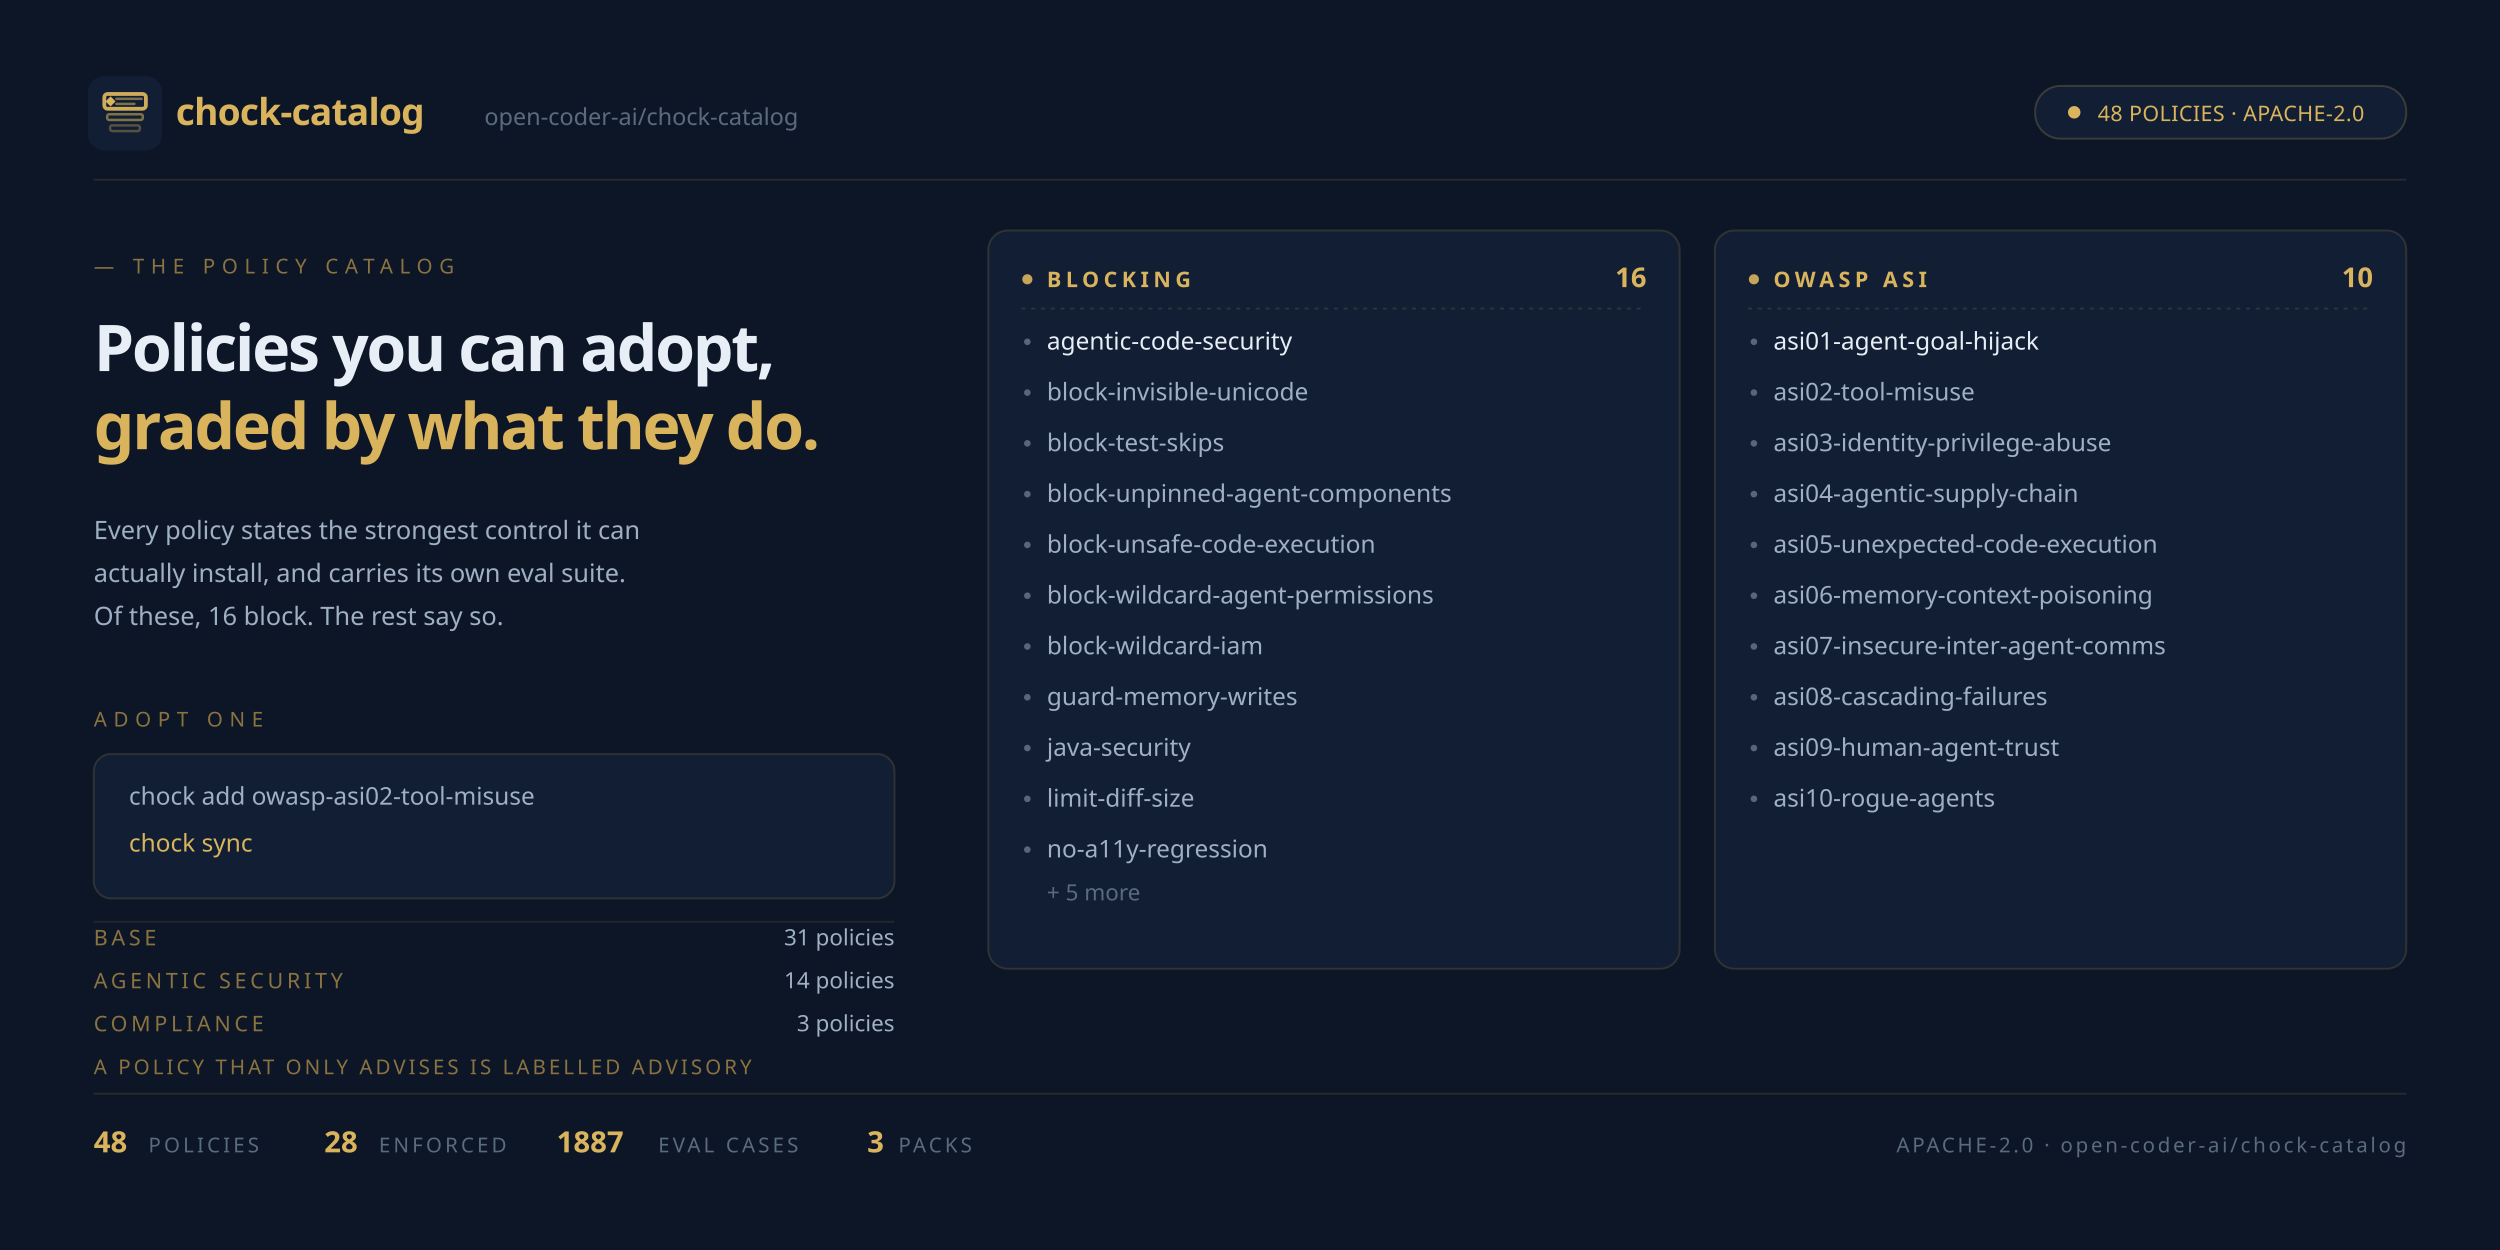
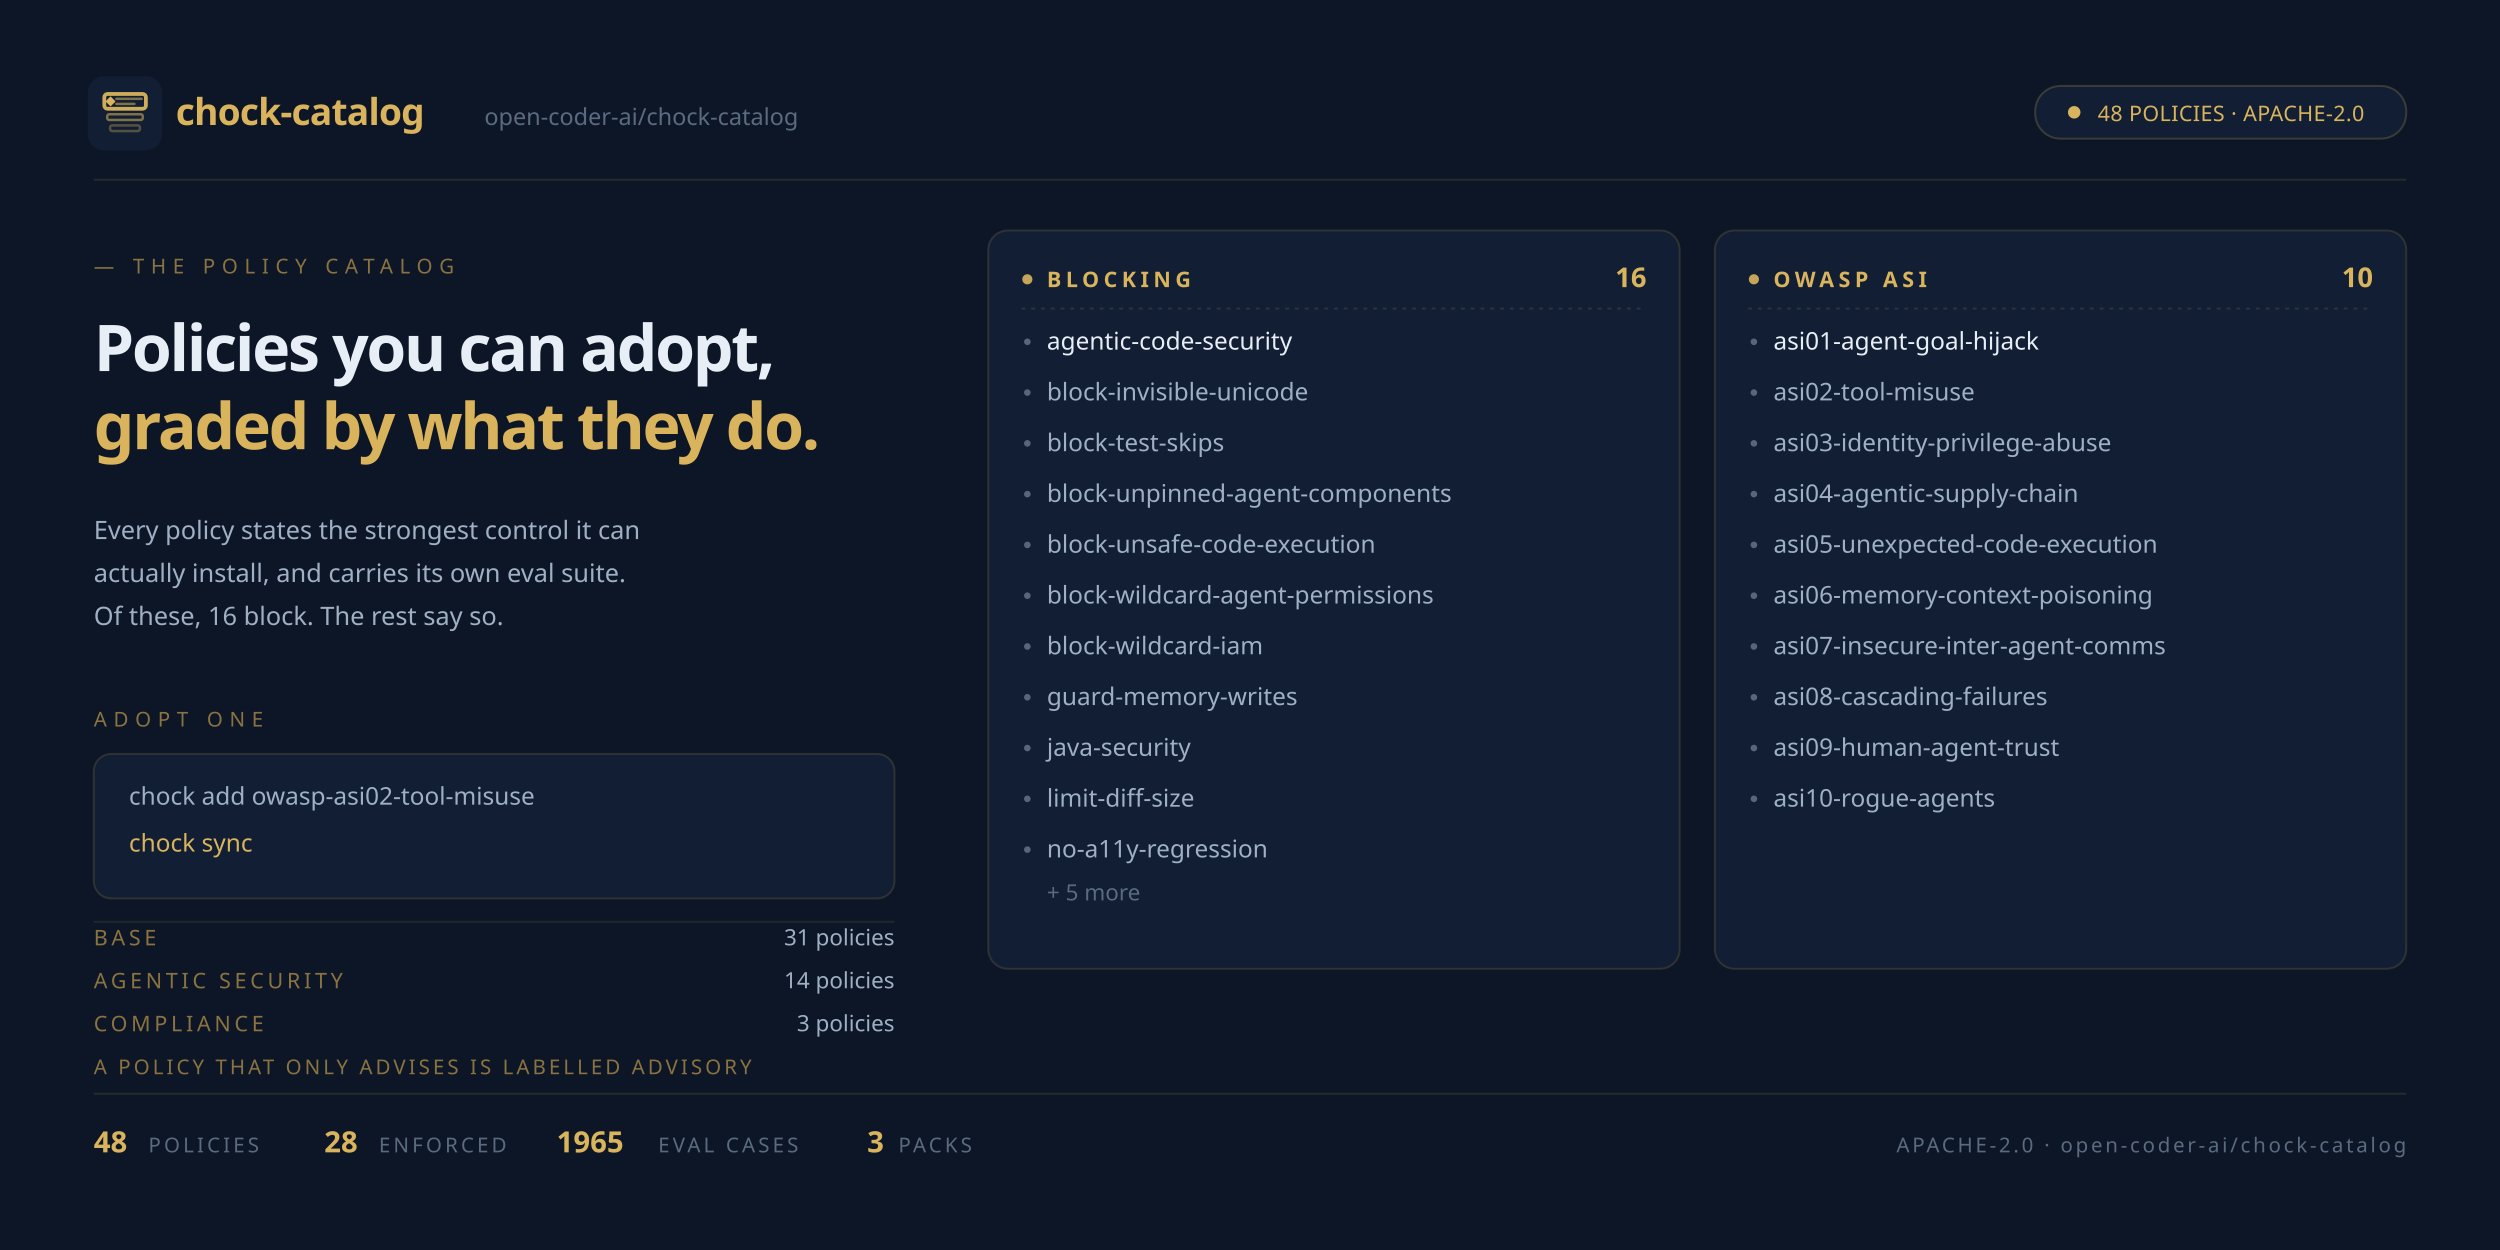
- <svg xmlns="http://www.w3.org/2000/svg" width="1280" height="640" viewBox="0 0 1280 640" role="img" aria-label="chock-catalog — the policy catalog for chock: policies you can adopt, graded by what they actually enforce. 48 policies across 3 packs (agentic-security 14, base 31, compliance 3); 28 enforced (19 at commit, 9 at pre-tool-use) and 20 advisory; 1887 eval cases. The 16 blocking policies: agentic-code-security, block-invisible-unicode, block-test-skips, block-unpinned-agent-components, block-unsafe-code-execution, block-wildcard-agent-permissions, block-wildcard-iam, guard-memory-writes, java-security, limit-diff-size, no-a11y-regression, pin-github-actions, protect-main-branch, protect-test-integrity, scan-secrets, verify-dependency-exists. Full OWASP Agentic Security Initiative top ten coverage, ASI01 through ASI10. Apache-2.0.">
+ <svg xmlns="http://www.w3.org/2000/svg" width="1280" height="640" viewBox="0 0 1280 640" role="img" aria-label="chock-catalog — the policy catalog for chock: policies you can adopt, graded by what they actually enforce. 48 policies across 3 packs (agentic-security 14, base 31, compliance 3); 28 enforced (19 at commit, 9 at pre-tool-use) and 20 advisory; 1965 eval cases. The 16 blocking policies: agentic-code-security, block-invisible-unicode, block-test-skips, block-unpinned-agent-components, block-unsafe-code-execution, block-wildcard-agent-permissions, block-wildcard-iam, guard-memory-writes, java-security, limit-diff-size, no-a11y-regression, pin-github-actions, protect-main-branch, protect-test-integrity, scan-secrets, verify-dependency-exists. Full OWASP Agentic Security Initiative top ten coverage, ASI01 through ASI10. Apache-2.0.">
  <rect width="1280" height="640" fill="#0D1626" />
  <rect x="45.0" y="39.0" width="38" height="38" rx="8.4" fill="#111E33" />
  <rect x="56.4" y="64.2" width="15.2" height="2.9" rx="1.0" fill="none" stroke="#D9B45C" stroke-width="1.29" stroke-opacity="0.34" />
  <rect x="54.9" y="58.5" width="18.2" height="2.9" rx="1.0" fill="none" stroke="#D9B45C" stroke-width="1.29" stroke-opacity="0.55" />
  <rect x="53.4" y="48.1" width="21.3" height="7.6" rx="1.7" fill="none" stroke="#D9B45C" stroke-width="1.94" stroke-opacity="0.95" />
  <rect x="54.77" y="50.10" width="3.65" height="3.65" transform="rotate(45 56.59 51.92)" fill="#D9B45C" />
  <line x1="59.6" y1="50.6" x2="72.5" y2="50.6" stroke="#D9B45C" stroke-width="1.29" stroke-opacity="0.55" stroke-linecap="round" />
  <line x1="59.6" y1="53.2" x2="68.8" y2="53.2" stroke="#D9B45C" stroke-width="1.29" stroke-opacity="0.55" stroke-linecap="round" />
  <text x="90" y="64" font-family="Geist Mono" font-size="19" font-weight="700" letter-spacing="-0.4" fill="#D9B45C">chock-catalog</text>
  <text x="248" y="64" font-family="Geist Mono" font-size="12" fill="#5A6B80">open-coder-ai/chock-catalog</text>
  <rect x="1042" y="44" width="190" height="27" rx="13" fill="#111E33" stroke="#D9B45C" stroke-opacity="0.22" />
  <circle cx="1062" cy="57.5" r="3.2" fill="#D9B45C" />
  <text x="1074" y="62" font-family="Geist Mono" font-size="11" letter-spacing="0.2" fill="#D9B45C">48 POLICIES · APACHE-2.0</text>
  <line x1="48" y1="92" x2="1232" y2="92" stroke="#D9B45C" stroke-opacity="0.13" stroke-width="1" />
  <text x="48" y="140" font-family="Geist Mono" font-size="10.5" letter-spacing="3.4" fill="#8A7340">— THE POLICY CATALOG</text>
  <text x="48" y="190" font-family="Geist Mono" font-size="33" font-weight="700" letter-spacing="-1.2" fill="#E8EEF6">Policies you can adopt,</text>
  <text x="48" y="230" font-family="Geist Mono" font-size="33" font-weight="700" letter-spacing="-1.2" fill="#D9B45C">graded by what they do.</text>
  <text x="48" y="276" font-family="Geist Mono" font-size="13" fill="#9FB0C4">Every policy states the strongest control it can</text>
  <text x="48" y="298" font-family="Geist Mono" font-size="13" fill="#9FB0C4">actually install, and carries its own eval suite.</text>
  <text x="48" y="320" font-family="Geist Mono" font-size="13" fill="#9FB0C4">Of these, 16 block. The rest say so.</text>
  <text x="48" y="372" font-family="Geist Mono" font-size="10.5" letter-spacing="3.4" fill="#8A7340">ADOPT ONE</text>
  <rect x="48" y="386" width="410" height="74" rx="9" fill="#111E33" stroke="#D9B45C" stroke-opacity="0.16" />
  <text x="66" y="412" font-family="Geist Mono" font-size="12.5" fill="#9FB0C4">chock add owasp-asi02-tool-misuse</text>
  <text x="66" y="436" font-family="Geist Mono" font-size="12.5" fill="#D9B45C">chock sync</text>
  <line x1="48" y1="472" x2="458" y2="472" stroke="#D9B45C" stroke-opacity="0.10" stroke-width="1" />
  <text x="48" y="484" font-family="Geist Mono" font-size="11" letter-spacing="1.9" fill="#8A7340">BASE</text>
  <text x="458" y="484" font-family="Geist Mono" font-size="11.5" text-anchor="end" fill="#9FB0C4">31 policies</text>
  <text x="48" y="506" font-family="Geist Mono" font-size="11" letter-spacing="1.9" fill="#8A7340">AGENTIC SECURITY</text>
  <text x="458" y="506" font-family="Geist Mono" font-size="11.5" text-anchor="end" fill="#9FB0C4">14 policies</text>
  <text x="48" y="528" font-family="Geist Mono" font-size="11" letter-spacing="1.9" fill="#8A7340">COMPLIANCE</text>
  <text x="458" y="528" font-family="Geist Mono" font-size="11.5" text-anchor="end" fill="#9FB0C4">3 policies</text>
  <text x="48" y="550" font-family="Geist Mono" font-size="10.5" letter-spacing="1.55" fill="#8A7340">A POLICY THAT ONLY ADVISES IS LABELLED ADVISORY</text>
  <rect x="506" y="118" width="354" height="378" rx="10" fill="#111E33" stroke="#D9B45C" stroke-opacity="0.16" stroke-width="1" />
  <circle cx="526" cy="143" r="2.6" fill="#D9B45C" fill-opacity="0.9" />
  <text x="536" y="147" font-family="Geist Mono" font-size="11" font-weight="700" letter-spacing="2.3" fill="#D9B45C">BLOCKING</text>
  <text x="843" y="147" font-family="Geist Mono" font-size="14" font-weight="700" text-anchor="end" fill="#D9B45C">16</text>
  <line x1="523" y1="158" x2="843" y2="158" stroke="#D9B45C" stroke-opacity="0.14" stroke-width="1" stroke-dasharray="2 3" />
  <circle cx="526" cy="175" r="1.7" fill="#9FB0C4" fill-opacity="0.5" />
  <text x="536" y="179" font-family="Geist Mono" font-size="12.5" fill="#E8EEF6">agentic-code-security</text>
  <circle cx="526" cy="201" r="1.7" fill="#9FB0C4" fill-opacity="0.5" />
  <text x="536" y="205" font-family="Geist Mono" font-size="12.5" fill="#9FB0C4">block-invisible-unicode</text>
  <circle cx="526" cy="227" r="1.7" fill="#9FB0C4" fill-opacity="0.5" />
  <text x="536" y="231" font-family="Geist Mono" font-size="12.5" fill="#9FB0C4">block-test-skips</text>
  <circle cx="526" cy="253" r="1.7" fill="#9FB0C4" fill-opacity="0.5" />
  <text x="536" y="257" font-family="Geist Mono" font-size="12.5" fill="#9FB0C4">block-unpinned-agent-components</text>
  <circle cx="526" cy="279" r="1.7" fill="#9FB0C4" fill-opacity="0.5" />
  <text x="536" y="283" font-family="Geist Mono" font-size="12.5" fill="#9FB0C4">block-unsafe-code-execution</text>
  <circle cx="526" cy="305" r="1.7" fill="#9FB0C4" fill-opacity="0.5" />
  <text x="536" y="309" font-family="Geist Mono" font-size="12.5" fill="#9FB0C4">block-wildcard-agent-permissions</text>
  <circle cx="526" cy="331" r="1.7" fill="#9FB0C4" fill-opacity="0.5" />
  <text x="536" y="335" font-family="Geist Mono" font-size="12.5" fill="#9FB0C4">block-wildcard-iam</text>
  <circle cx="526" cy="357" r="1.7" fill="#9FB0C4" fill-opacity="0.5" />
  <text x="536" y="361" font-family="Geist Mono" font-size="12.5" fill="#9FB0C4">guard-memory-writes</text>
  <circle cx="526" cy="383" r="1.7" fill="#9FB0C4" fill-opacity="0.5" />
  <text x="536" y="387" font-family="Geist Mono" font-size="12.5" fill="#9FB0C4">java-security</text>
  <circle cx="526" cy="409" r="1.7" fill="#9FB0C4" fill-opacity="0.5" />
  <text x="536" y="413" font-family="Geist Mono" font-size="12.5" fill="#9FB0C4">limit-diff-size</text>
  <circle cx="526" cy="435" r="1.7" fill="#9FB0C4" fill-opacity="0.5" />
  <text x="536" y="439" font-family="Geist Mono" font-size="12.5" fill="#9FB0C4">no-a11y-regression</text>
  <text x="536" y="461" font-family="Geist Mono" font-size="11.5" fill="#5A6B80">+ 5 more</text>
  <rect x="878" y="118" width="354" height="378" rx="10" fill="#111E33" stroke="#D9B45C" stroke-opacity="0.16" stroke-width="1" />
  <circle cx="898" cy="143" r="2.6" fill="#D9B45C" fill-opacity="0.9" />
  <text x="908" y="147" font-family="Geist Mono" font-size="11" font-weight="700" letter-spacing="2.3" fill="#D9B45C">OWASP ASI</text>
  <text x="1215" y="147" font-family="Geist Mono" font-size="14" font-weight="700" text-anchor="end" fill="#D9B45C">10</text>
  <line x1="895" y1="158" x2="1215" y2="158" stroke="#D9B45C" stroke-opacity="0.14" stroke-width="1" stroke-dasharray="2 3" />
  <circle cx="898" cy="175" r="1.7" fill="#9FB0C4" fill-opacity="0.5" />
  <text x="908" y="179" font-family="Geist Mono" font-size="12.5" fill="#E8EEF6">asi01-agent-goal-hijack</text>
  <circle cx="898" cy="201" r="1.7" fill="#9FB0C4" fill-opacity="0.5" />
  <text x="908" y="205" font-family="Geist Mono" font-size="12.5" fill="#9FB0C4">asi02-tool-misuse</text>
  <circle cx="898" cy="227" r="1.7" fill="#9FB0C4" fill-opacity="0.5" />
  <text x="908" y="231" font-family="Geist Mono" font-size="12.5" fill="#9FB0C4">asi03-identity-privilege-abuse</text>
  <circle cx="898" cy="253" r="1.7" fill="#9FB0C4" fill-opacity="0.5" />
  <text x="908" y="257" font-family="Geist Mono" font-size="12.5" fill="#9FB0C4">asi04-agentic-supply-chain</text>
  <circle cx="898" cy="279" r="1.7" fill="#9FB0C4" fill-opacity="0.5" />
  <text x="908" y="283" font-family="Geist Mono" font-size="12.5" fill="#9FB0C4">asi05-unexpected-code-execution</text>
  <circle cx="898" cy="305" r="1.7" fill="#9FB0C4" fill-opacity="0.5" />
  <text x="908" y="309" font-family="Geist Mono" font-size="12.5" fill="#9FB0C4">asi06-memory-context-poisoning</text>
  <circle cx="898" cy="331" r="1.7" fill="#9FB0C4" fill-opacity="0.5" />
  <text x="908" y="335" font-family="Geist Mono" font-size="12.5" fill="#9FB0C4">asi07-insecure-inter-agent-comms</text>
  <circle cx="898" cy="357" r="1.7" fill="#9FB0C4" fill-opacity="0.5" />
  <text x="908" y="361" font-family="Geist Mono" font-size="12.5" fill="#9FB0C4">asi08-cascading-failures</text>
  <circle cx="898" cy="383" r="1.7" fill="#9FB0C4" fill-opacity="0.5" />
  <text x="908" y="387" font-family="Geist Mono" font-size="12.5" fill="#9FB0C4">asi09-human-agent-trust</text>
  <circle cx="898" cy="409" r="1.7" fill="#9FB0C4" fill-opacity="0.5" />
  <text x="908" y="413" font-family="Geist Mono" font-size="12.5" fill="#9FB0C4">asi10-rogue-agents</text>
  <line x1="48" y1="560" x2="1232" y2="560" stroke="#D9B45C" stroke-opacity="0.13" stroke-width="1" />
  <text x="48" y="590" font-family="Geist Mono" font-size="15" font-weight="700" fill="#D9B45C">48</text>
  <text x="76" y="590" font-family="Geist Mono" font-size="10.5" letter-spacing="1.6" fill="#5A6B80">POLICIES</text>
  <text x="166" y="590" font-family="Geist Mono" font-size="15" font-weight="700" fill="#D9B45C">28</text>
  <text x="194" y="590" font-family="Geist Mono" font-size="10.5" letter-spacing="1.6" fill="#5A6B80">ENFORCED</text>
-   <text x="285" y="590" font-family="Geist Mono" font-size="15" font-weight="700" fill="#D9B45C">1887</text>
+   <text x="285" y="590" font-family="Geist Mono" font-size="15" font-weight="700" fill="#D9B45C">1965</text>
  <text x="337" y="590" font-family="Geist Mono" font-size="10.5" letter-spacing="1.6" fill="#5A6B80">EVAL CASES</text>
  <text x="444" y="590" font-family="Geist Mono" font-size="15" font-weight="700" fill="#D9B45C">3</text>
  <text x="460" y="590" font-family="Geist Mono" font-size="10.5" letter-spacing="1.6" fill="#5A6B80">PACKS</text>
  <text x="1232" y="590" font-family="Geist Mono" font-size="10.5" letter-spacing="1.4" text-anchor="end" fill="#5A6B80">APACHE-2.0 · open-coder-ai/chock-catalog</text>
</svg>
